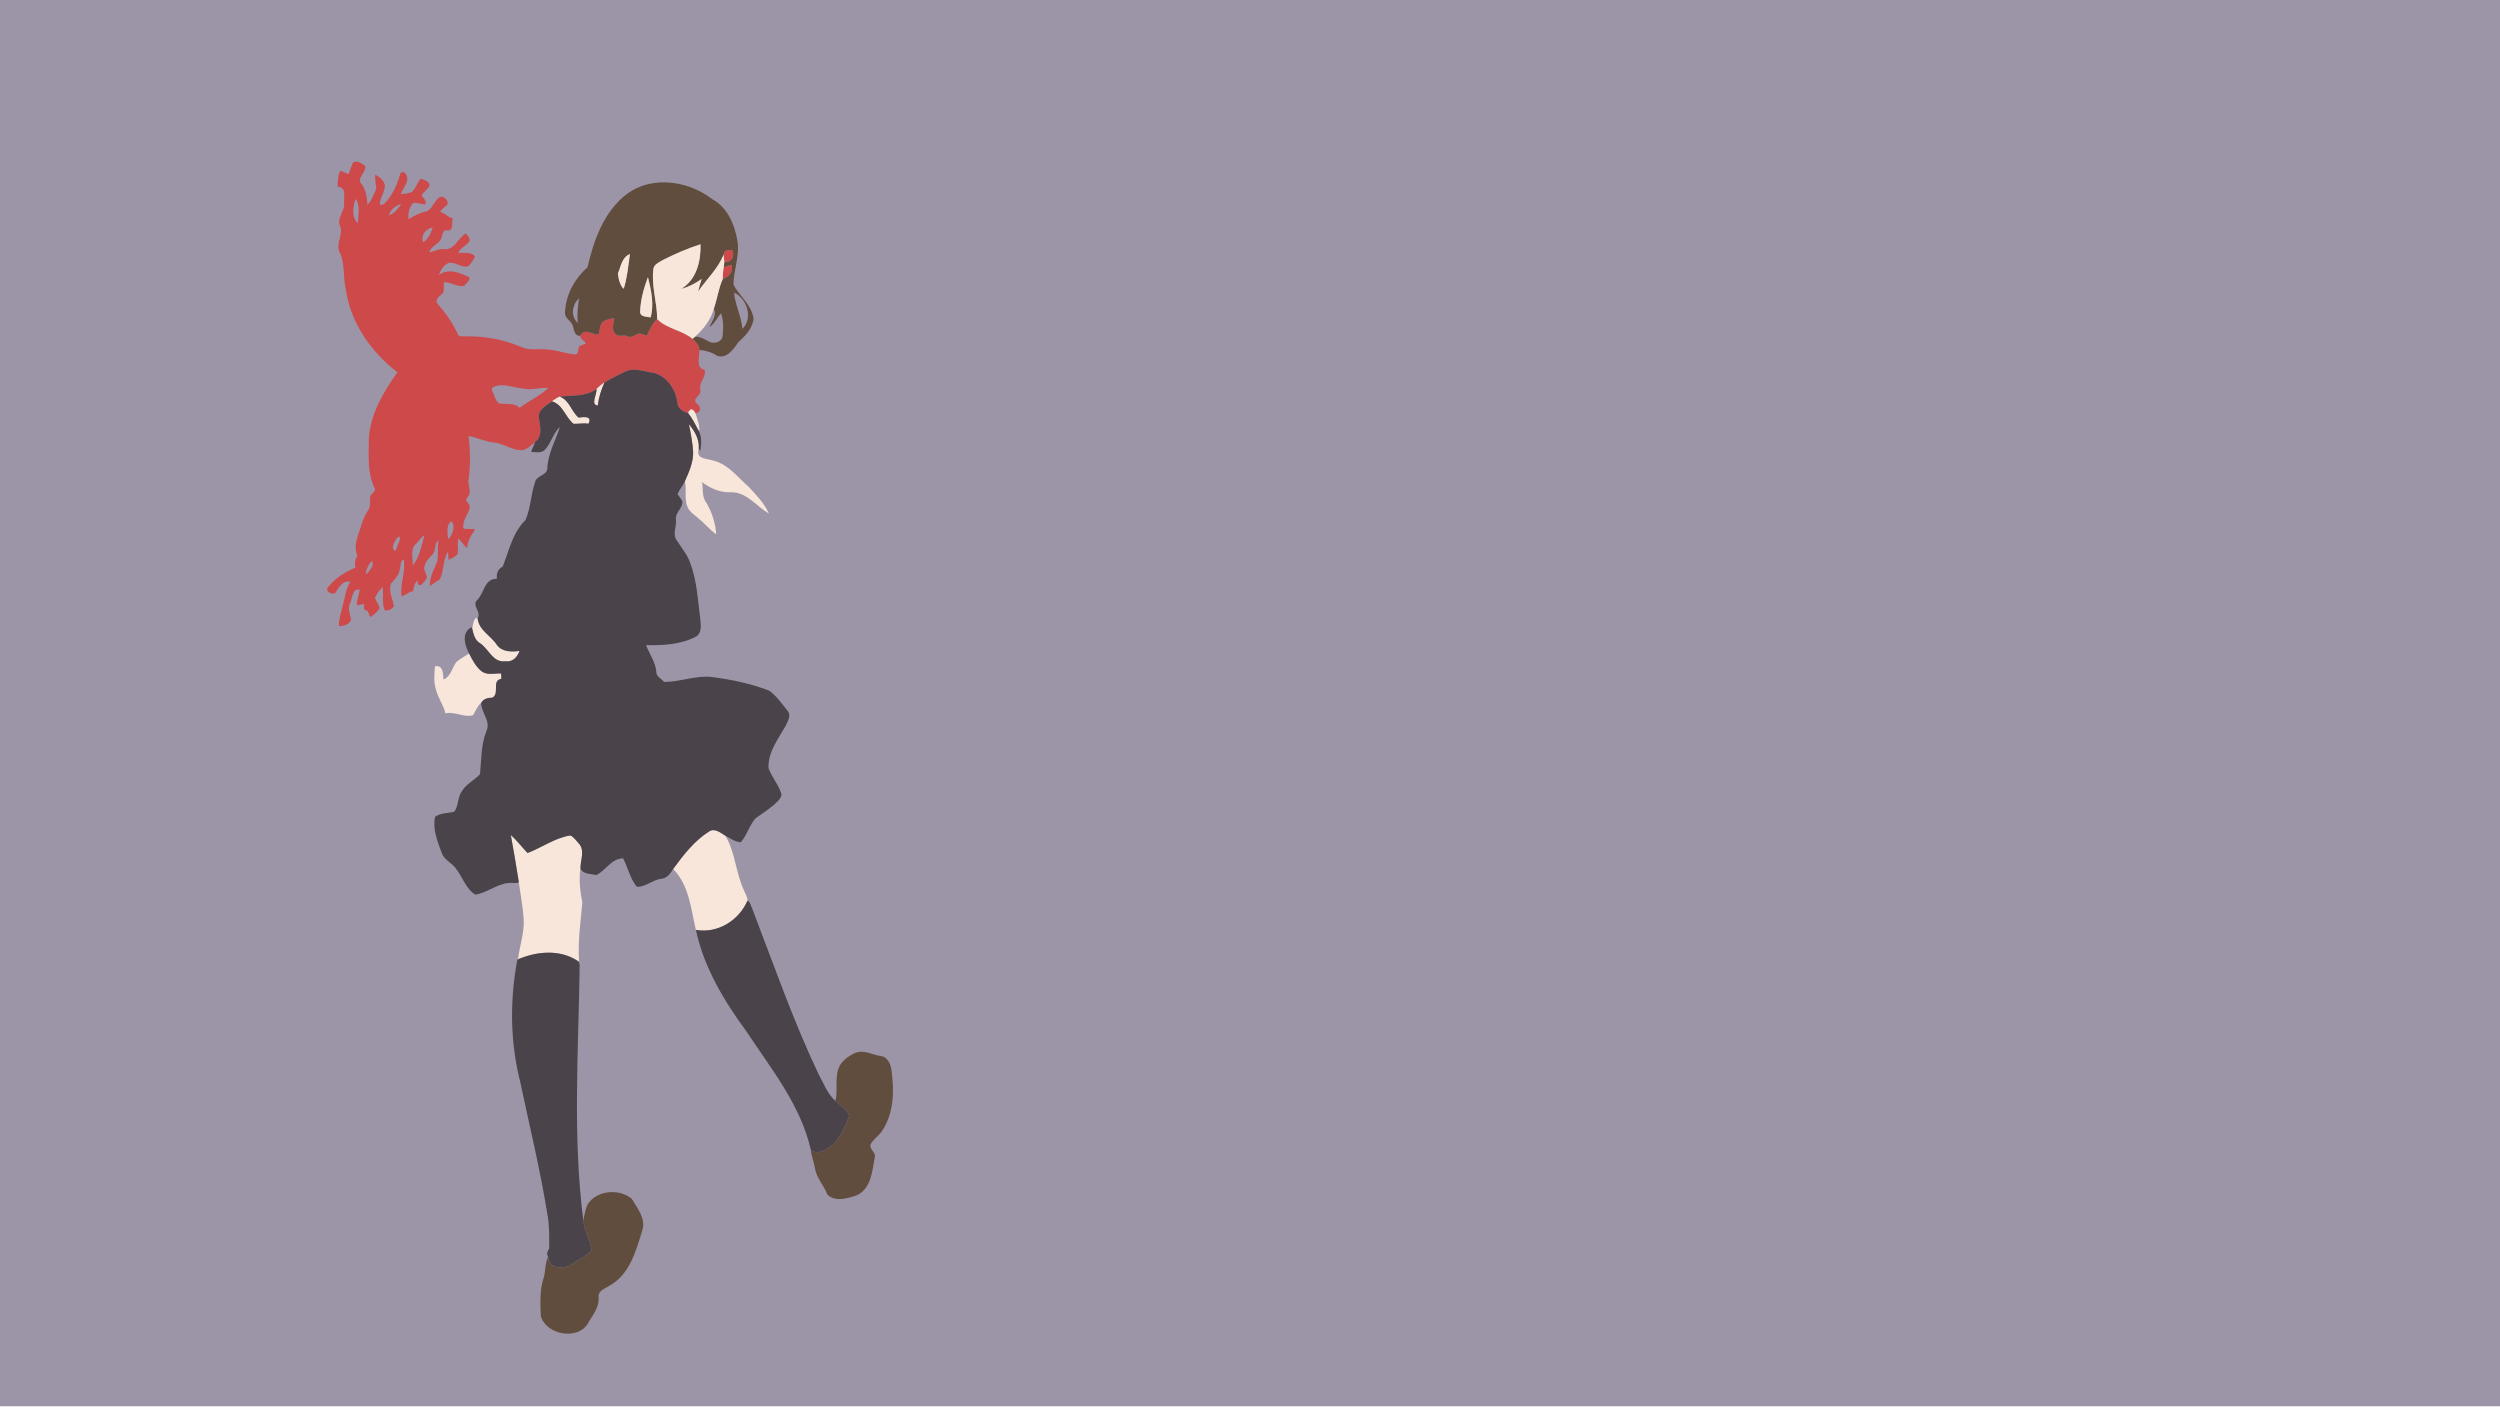
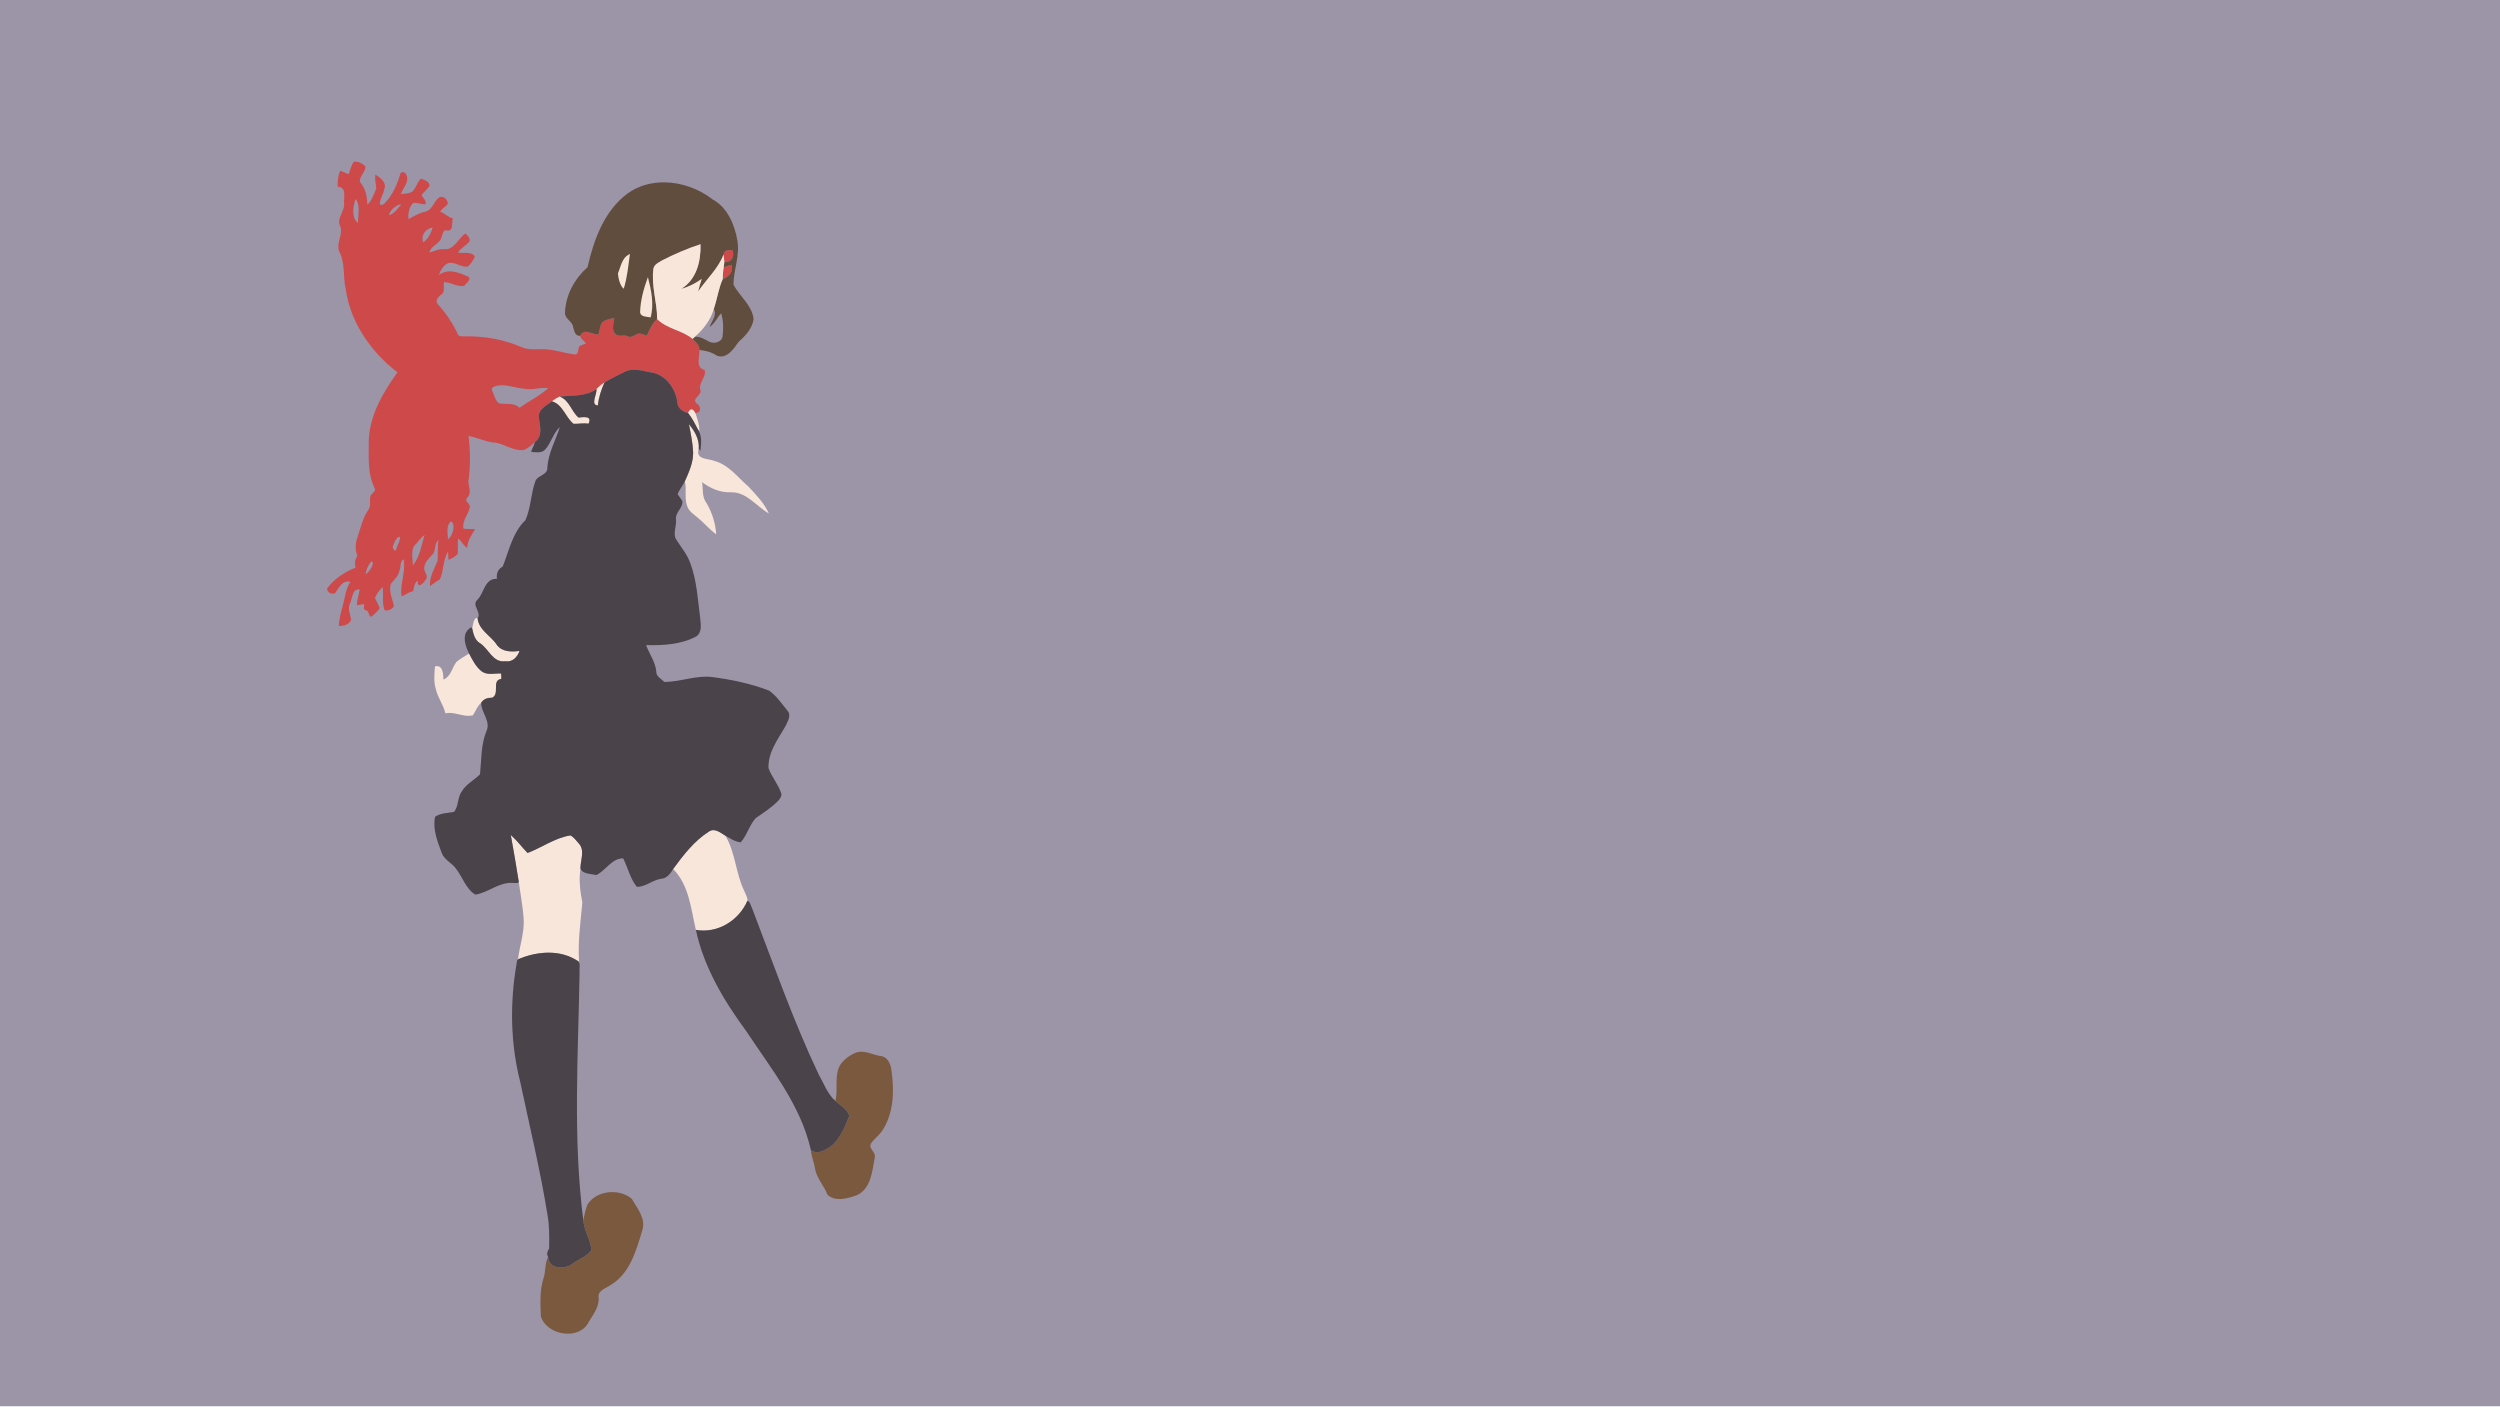
<svg xmlns="http://www.w3.org/2000/svg" height="1080" width="1920">
  <path id="background" d="m0 0h1920v1080h-1920z" fill="#9c95a8" />
  <g id="transform" transform="translate(0,0) scale(1.00)">
    <path id="color1" d="m273.408 124.139c-.617 0-1.245.07-1.878.271-1.91 2.829-2.52 6.26-3.8 9.38-2.19-.84-4.24-2.02-6.5-2.631-1.65 3.76-2.01 8.202-1.9 12.282 7.13.34 4.58 7.619 4.94 12.589.65 5.82-5 10.57-3.59 16.42 3.75 6.59-2.61 13.38-.28 20.391 4.9 9.12 2.85 19.879 5.21 29.689 3.68 25.49 19.56 48.031 39.649 63.411-10.829 15.089-20.849 32.039-22.009 51.029.08 12.57-1.38 25.88 4.291 37.56 1.829 2.53-1.851 4.08-2.931 6.02-1.151 3.6.68 7.92-1.82 11.16-4.269 6.209-5.791 13.72-8.231 20.74-1.64 4.68-2.019 9.82-.09 14.43-1.86 2.81-2.291 5.77-1.36 9.02-8.531 3.51-16.529 8.57-21.969 16.22.109 2.99 3.729 4.6 6.269 3.4 2.8-4.05 5.6-10.29 11.69-8.69-3.65 5.47-4.099 12.15-5.859 18.32-1.3 5.15-2.951 10.31-3 15.67 3.56.1 8.219-1.199 9.389-4.93-.59-4.28-2.94-8.629-.689-12.849 1.829-3.651 1.529-11.201 7.279-10.261-.41 4.08-2.319 7.901-2.079 12.061 1.869-.271 3.709-.791 5.609-.8.03 1.74-1.1 4.178 1.37 4.669 2.6.56 1.599 4.18 3.839 5.07 2.46-1.96 4.96-4.05 6.7-6.7-.929-2.83-2.739-5.28-3.679-8.11 1.55-2.94 3.37-5.85 5.89-8.07.87 5.91-.73 12.161 1.58 17.841 2.69.44 5.72-.762 7.07-3.182-.99-5.689-4.26-11.439-2.3-17.309 2.62-3.13 5.93-5.99 6.65-10.25 1.16-2.73.1-6.901 3.089-8.441 1.971 9.62-2.999 18.802-1.589 28.382 3.16-.771 5.451-3.54 8.871-3.8.7-2.951.869-6.26 3.489-8.251-.15 7.54 5.44 1.19 7-2.06.49-3.07-2.87-5.66-1.78-8.789.78-3.711 3.52-6.42 6.08-9 3.05-3.051 1.19-8.651 4.79-11.231-.96 5.329-.259 10.76-.83 16.11-2.52 6.14-6.3 12.24-5.76 19.16 2.51-1.78 4.989-3.62 7.629-5.21 3.1-6.7 2.221-15.111 6.261-21.211.16 2.071.161 4.161.321 6.241 2.6-.99 5.12-2.361 7.049-4.39.511-3.931-.26-7.92.351-11.86 2.84 1.85 3.989 5.47 7.029 7.12.15-5.71 3.22-9.77 6.06-14.39-2.99-.19-6 0-8.98-.37-1.18-5.931 3.48-10.6 4.791-16 1.049-3.291-5.031-5.14-1.682-7.99 3.18-3.44.981-8.021.611-12.01 1.75-11.62 1.55-23.52.2-35.18 6.48 1.12 12.51 4.3 19.13 5 7.97.56 14.679 6.57 22.859 5.84 3.5-1.13 6.331-3.71 8.971-6.17 6.18-4.53 3.93-12.139 3.05-18.51-.99-6.449 5.75-9.48 9.97-12.76 1.91-1.32 3.829-2.669 5.96-3.64 9.54-1.12 19.94.2 28.31-5.849 1.84-1.88 3.88-3.571 6.13-4.951 4.91-3.12 10.251-5.47 15.391-8.17 6.109-3.13 13.119-1.09 19.429.239 11.52 1.02 19.871 12.241 21.12 23.171.211 4.46 4.249 7.29 8.269 8.19 1.56-4 3.721-3.45 5.561 0 4.79-.17 4.53-5.259 1.07-7.29-4.409-4.049 4.56-6.27 2.71-10.89-1.21-5.39 5.04-10.01 3.32-14.959-7.2-1.671-3.68-9.98-3.97-15.28.19-3.77-2.89-6.141-5.27-8.541-8.05-6.739-19.58-7.56-27.2-15.19-3.85 3.41-5.861 8.14-7.87 12.74-1.951-.52-3.8-1.39-5.79-1.72-3.18.49-5.961 4.02-9.261 2.1-2.929-1.55-6.849 1.16-9.139-1.809-3.34-3.251-1.12-8.131-.89-12.1-3.22.54-6.67 1.189-9.26 3.3-1.87 2.72-1.76 6.269-2.88 9.3-5.069.36-10.69-5.421-14.01 1.029.24 2.76 3.26 3.62 4.39 5.871-1.7.76-3.5 1.289-5.14 2.149-1.05 2.16-.18 6.96-3.82 6.24-6.72-.87-13.22-3.07-19.98-3.73-6.81-.92-14.02 1.08-20.489-1.87-13.98-6.06-29.321-8.669-44.511-8.24-1.67-.08-3.92.13-4.5-1.87-3.87-8.33-9.04-15.979-15.23-22.75-2.91-3.54 1.379-6.51 3.859-8.57 1.24-2.52.351-5.67.811-8.42 5.35-.19 10.191 3.97 15.52 2.8 1.391-1.89 5.05-4.27 3.74-6.69-7.23-3.409-16.02-7.08-23.21-1.6 1.44-3.86 3.78-8.13 7.98-9.42 5.07-.58 9.47 3.99 14.541 2.78 2.249-2.14 3.959-4.809 5.179-7.639-2.83-4-8.78-2.271-13-2.931 2.15-3.57 6.18-5.32 8.76-8.5 1.08-2.4-1.44-4.539-2.81-6.239-5.91 3.58-8.74 13.009-16.67 12.08-3.98-.401-7.51 1.629-11.259 2.529 1.249-5.31 8.119-6.439 9.379-11.689.91-2 .76-5.801 3.9-5.281 5.57 1.16 3.72-5.78 4.75-9.23-3.75-.67-5.98-4.08-9.69-4.96 1.16-2.609 3.99-3.729 5.71-5.879.62-3.2-3.17-6.761-6.32-5.411-4.37 3.04-5.26 9.87-10.97 11.15-4.62 1.05-8.71 3.38-12.77 5.72-.46-4.34.37-9.02 3.45-12.3 3.22-.88 6.39 1.2 9.679.83.6-2.85-1.709-4.75-3.118-6.87 1.649-2.67 4.469-4.38 6.059-7.08.5-3.52-4.03-4.78-6.641-5.67-2.8 2.88-3.719 7.381-6.809 10.181-2.64 1.25-5.66 1.389-8.52 1.729 1.61-4.88 7.11-9.729 4.09-15.1-.74-2.229-4.44-2.61-4.69.11-2.33 8.15-5.98 16-11.93 22.15-.98.93-2.161 1.2-3.541.84-.229-4.269 2.711-7.88 3.411-12.01 1.96-4.97-3.131-8.82-6.911-10.98-.549 3.62.491 7.18.761 10.77-1.98 4.24-3.43 9.14-6.9 12.41-.12-6.33-1.41-12.819-5.74-17.69-.58-4.189 4.6-7.67 4.2-11.99-2.015-1.65-4.498-3.444-7.172-3.49zm-.378 28.741c4.05 4.27 1.769 12.59 1.929 18.44-5.28-4.12-3.789-12.9-1.929-18.44zm35.08 3.979c-2.5 3.34-5.33 7.241-9.43 8.511.87-3.74 4.19-6.67 7.63-8.1.449-.1 1.349-.3 1.8-.411zm24.19 17.811c-1.2 4.31-3.459 8.931-7.259 11.471-1.791-4.851.829-9.011 5.309-10.9.49-.14 1.46-.431 1.95-.571zm228.139 17.344c-2.292-.03-4.496.681-4.698 3.456.14 1.91.339 3.811.539 5.72 5.59.791 7.89-4.11 6.41-8.94-.712-.13-1.487-.224-2.251-.236zm1.451 11.406c-2.069.39-4.06 1.09-6.031 1.81-.6 3.01-.779 6.09-.809 9.15 4.65-1.81 8.34-5.56 6.84-10.96zm-177.168 92.457c5.936-.167 11.748 2.241 17.698 2.582 6.24 1.571 12.43-1.329 18.66-.379-6.56 6-14.85 9.93-22.1 15.061-4.37-4.2-10.4-2.341-15.71-3.371-3.13-2.18-3.65-6.64-5.35-9.9-1.16-2.59 2.49-3.27 4.25-3.75.854-.142 1.704-.219 2.552-.243zm-38.372 104.573c3.78 1.8 1.55 11.12-2.27 13.64-.17-4.489-1.73-10.34 2.27-13.64zm-20.32 10.42c-2.33 8-3.6 16.709-8.971 23.389.12-5.5-2.278-12.539 2.531-16.659 1.971-1.98 3.47-4.419 5.68-6.159zm-19.78 1.31c2.57.24-.95 6.42-1.8 8.97-.42 4-3.691-.1-2.491-2.07.86-2.54 1.981-5.35 4.291-6.9zm-21.009 18.879c3.229 1.111-1.471 8.101-4.411 10.071.26-3.71 2.051-7.271 4.411-10.071z" fill="#ce4949" />
-     <path id="color2" d="m510.472 140.041c-10.189-.135-20.274 2.537-28.722 8.718-17.88 13.371-25.731 35.601-30.54 56.471-9.971 8.89-16.78 21.26-17.3 34.76-.331 4.931 5.57 6.53 6.24 11.04.8 2.87 1.43 7.29 5.43 6.87 3.32-6.45 8.941-.67 14.01-1.03 1.12-3.03 1.01-6.58 2.88-9.3 2.59-2.11 6.04-2.76 9.26-3.3-.23 3.97-2.45 8.85.89 12.1 2.29 2.97 6.21.26 9.139 1.81 3.3 1.92 6.081-1.61 9.261-2.1 1.99.33 3.839 1.2 5.79 1.72 2.009-4.6 4.02-9.33 7.87-12.741.08-12.869-4.78-25.978-2.78-39.069.87-3.209 4.34-4.56 6.92-6.16 9.4-4.76 19.13-9.02 29.16-12.24.42 12.891-3.01 27.16-14.8 34.269 5.7-1.48 10.93-4.229 15.73-7.609-1.02 3.21-2.05 6.42-2.78 9.7 6.44-9.55 15.38-17.52 19.611-28.48.269-3.7 4.1-3.74 6.949-3.22 1.48 4.83-.82 9.731-6.41 8.94-.13 1.351-.261 2.69-.421 4.04 1.971-.72 3.962-1.42 6.031-1.81 1.5 5.4-2.19 9.15-6.84 10.96-3.26 7.21-4.22 15.24-6.83 22.72 2.66 5.01-1.65 9.579-3.33 14.11 3.94-2.66 5.78-7.18 8.92-10.569 1.8 5.569 1.89 11.609 1.16 17.379-.4 4.79-6.63 6.339-10.35 4.39-3.39-1.78-6.74-3.95-10.74-3.88l-2 1.72c2.38 2.4 5.46 4.771 5.27 8.54 4.89.4 9.53 1.69 13.62 4.48 7.7 2.58 12.78-5.54 16.58-10.85 5.28-4.52 10.43-10.301 11.43-17.41-1.31-10.62-10.63-17.389-15.47-26.32 0-11.34 5.08-22.43 2.99-33.89-2.04-12.37-7.73-25.65-19.27-31.82-10.187-7.954-23.458-12.766-36.558-12.939zm-26.682 54.989c-1.269 8.94-2.03 18.09-4.77 26.74-2.76-2.2-4.12-7.83-4.47-11.75 2.23-5.17 3.02-11.98 8.68-14.67zm13.81 17.811c2.55 9.869 4.87 20.829 2.08 30.929-2.79-.68-7.43-.16-8.09-3.76.24-9.331 2.77-18.469 6.01-27.169zm66.21 11.9c9.869 4.509 14.809 19.749 6.349 27.769-.72-9.58-5.68-18.22-6.349-27.769zm-119.12 4.3c-.74 6.289-1.79 12.579-.87 18.929-5.71-4.9-4.54-13.5.45-18.45zm216.36 578.687c-1.235.08-2.477.248-3.73.696-4.8 2.016-9.35 5.232-12.21 9.656-4.62 8.52-1.251 18.456-3.551 27.432 3.751 3.488 9.231 6.384 10.731 11.448-3.069 7.736-6.411 15.968-12.38 21.984-4.74 3.48-11.47 8.664-17.18 4.232.34 4.752 2.39 9.184 3.12 13.88 1.13 7.744 6.98 13.368 9.64 20.496 6.04 5.648 15.511 2.896 22.451.424 11.06-4.96 11.909-18.528 13.869-28.904 1.26-4.28-5.191-6.704-2.8-10.984 2.329-3.584 6.08-5.976 8.44-9.56 8.91-13.296 9.43-30.256 7.32-45.616-.49-4.816-2.4-10.744-7.8-11.808-5.354-.568-10.569-3.552-15.92-3.376zm-191.378 107.8c-7.312.136-14.583 3.32-18.482 9.52-1.689 3.872-2.349 8.12-3.2 12.248.64 7.944 5.45 14.792 6.24 22.664-3.34 5.08-9.91 7.032-14.66 10.68-5.95 4.608-18.329 4.008-18.629-5.368-2.671 5.208-1.721 11.336-3.641 16.816-2.91 9.336-2.301 19.182-1.941 28.792 4.431 14.77 29.651 18.97 36.831 4.32 3.571-5.87 8.35-11.94 7.51-19.24-.37-4.928 5.35-6.4 8.62-8.68 15.22-8.544 20.24-26.632 24.9-42.232 3.1-9.152-3.75-16.92-7.979-24.304-4.17-3.584-9.882-5.32-15.569-5.216z" fill="#614d3d" />
-     <path id="color3" d="m537.98 187.59c-10.03 3.22-19.76 7.48-29.16 12.24-2.58 1.6-6.05 2.951-6.92 6.16-2 13.091 2.86 26.2 2.78 39.069 7.62 7.631 19.15 8.451 27.2 15.191l2-1.72c6.44-5.85 12.06-12.88 14.34-21.43 2.61-7.48 3.57-15.51 6.83-22.72.03-3.06.209-6.14.809-9.15.16-1.35.291-2.689.421-4.04-.2-1.909-.399-3.81-.539-5.72-4.231 10.96-13.171 18.93-19.611 28.48.73-3.28 1.76-6.49 2.78-9.7-4.8 3.38-10.03 6.129-15.73 7.609 11.79-7.109 15.22-21.378 14.8-34.269zm-54.19 7.44l-.56.32c-5.66 2.69-6.45 9.5-8.68 14.67.35 3.92 1.71 9.55 4.47 11.75 2.74-8.65 3.501-17.8 4.77-26.74zm13.81 17.811c-3.24 8.7-5.77 17.838-6.01 27.169.66 3.6 5.3 3.08 8.09 3.76 2.79-10.1.47-21.06-2.08-30.929zm-33.35 80.949c-2.25 1.38-4.29 3.071-6.13 4.951.43 4.02-4.88 12.249.98 12.689.72-6.15 2.6-12.02 5.15-17.64zm-34.44 10.8c-2.131.971-4.05 2.32-5.96 3.64 8.4 2.33 10.329 12.27 16.66 17.29 3.82.05 7.66-.69 11.51-.15 3.04-6.16-3.75-5.09-7.679-4.69-5.62-4.66-6.982-13.439-14.531-16.09zm101.324 9.835c-.964-.06-1.895.795-2.675 2.795 3.131 3.87 5.331 8.35 7.641 12.739l1.15.691c-.2-4.64-1.67-9.1-3.23-13.44-.92-1.72-1.921-2.717-2.886-2.785zm-2.075 11.325c1.451 7.14 2.911 14.309 3.271 21.609.15 7.88-3.25 15.161-6.33 22.221 1.46 6.36-.55 13.09 1.81 19.279 1.329 3.78 4.8 6.071 7.77 8.5 5.07 4.04 9.25 9.242 14.461 13.031-.48-8.36-3.161-16.73-7.371-23.96-3.7-4.56-2.62-10.73-3.46-16.15 6.269 4.77 13.79 8.08 21.82 7.8 12.29-.55 19.771 10.799 29.46 16.279-3.449-7.829-9.68-14.189-15.44-20.418-8.28-7.111-15.149-16.771-26.109-19.882-5.131-2.04-15.021-.959-12.311-9.309.7-7.13-3.08-13.76-7.571-19zm-163.184 148.891c-2.036 0-3.058 6.415-3.155 8.489.91 3.91 1.93 8.34 5.58 10.64 7 4.22 9.98 15.32 19.75 14.1 5.53.84 9.3-3.14 10.95-7.98-6.04.88-13.26.87-17.32-4.51-4.58-7.2-13.69-11.081-14.87-20.321-.333-.291-.644-.42-.935-.418zm-5.605 27.249c-3.31 2.111-6.81 4.011-9.82 6.551-3.3 4.449-4.16 11.1-9.85 13.449-.18-4.109-.39-11.72-6.58-10.09-.36 5.69-1.1 11.59.63 17.141 1.38 6.74 5.93 12.209 7.4 18.918 7.34-1.629 13.949 3.361 21.209 1.461 2.071-3.22 3.281-7.02 6.291-9.6 1.88-2.97 4.99-3.94 8.35-3.84 6.3-2.86-.64-13.45 7.1-14.48.14-1.41.02-2.821-.17-4.19-4.88-.191-10.329 1.5-14.689-1.451-4.6-3.509-7.261-8.838-9.871-13.869zm187.556 135.663c-1.092 0-2.187.301-3.267 1.027-11.38 7.19-19.739 18.101-27.589 28.81 12.31 12.451 13.65 30.64 17.46 46.78 16.71 2.94 33.05-7.18 39.62-22.429.15-2.651-1.509-4.982-2.409-7.382-6.651-13.58-6.72-29.419-14.551-42.539-2.737-1.65-5.988-4.279-9.264-4.267zm-155.546 3.688c2.19 11.52 4 23.12 5.92 34.7 1.34 9.7 3.17 19.338 3.95 29.118.79 10.731-2.989 21.001-4.309 31.511l1.269-.329c14.28-5.811 31.4-7.031 44.731 1.859l.889.29c-1.07-15.22 1.18-30.27 2.511-45.37-1.751-8.58-2.72-17.35-1.451-26.1-.06-6.35 3.72-14.07-1.4-19.27-1.889-2.21-3.69-4.689-6.32-6.06-11.85 1.871-21.98 9.36-32.9 13.5-4.4-4.509-8.13-9.669-12.89-13.849z" fill="#f7e6d9" />
-     <path id="color4" d="m486.81 283.97c-2.46.03-4.878.476-7.169 1.65-5.14 2.7-10.481 5.05-15.391 8.17-2.55 5.62-4.43 11.49-5.15 17.64-5.86-.44-.55-8.669-.98-12.689-8.37 6.049-18.77 4.729-28.31 5.849 7.549 2.651 8.911 11.43 14.531 16.09 3.929-.4 10.719-1.47 7.679 4.69-3.85-.54-7.69.2-11.51.15-6.331-5.02-8.26-14.96-16.66-17.29-4.22 3.28-10.96 6.311-9.97 12.76.88 6.371 3.13 13.98-3.05 18.51-.62 2.65-2.2 4.93-2.94 7.52 3.511.3 7.86 1.2 10.63-1.6 4.8-5.14 6.24-12.72 11.46-17.49-3.22 10.34-9.06 20.13-9.6 31.27.18 6.04-8.05 5.61-9.43 10.959-3.33 9.511-3.229 20.12-7.46 29.351-9.86 9.5-12.529 23.39-17.4 35.59-3.7 1.99-4.95 5.27-4.47 9.4-9.64-.23-9.6 10.79-14.99 16.13-4.75 4.38 3.389 9.149.18 14.429 1.18 9.24 10.29 13.121 14.87 20.321 4.06 5.38 11.28 5.39 17.32 4.51-1.65 4.84-5.42 8.82-10.95 7.98-9.77 1.22-12.75-9.88-19.75-14.1-3.65-2.3-4.67-6.73-5.58-10.64-.16-.37-.46-1.1-.62-1.471-7.99 4.16-5.2 13.891-1.83 20.231 2.61 5.031 5.271 10.36 9.871 13.869 4.36 2.951 9.809 1.26 14.689 1.451.19 1.369.31 2.78.17 4.19-7.74 1.03-.8 11.62-7.1 14.48-3.36-.1-6.47.87-8.35 3.84-.12 7.62 7.68 14.25 3.991 21.85-4.251 10.49-3.751 22.01-4.891 33.06-4.41 4.57-10.57 7.42-13.93 13.029-3.48 4.68-2.4 11.402-6 15.882-4.9.92-10.31.759-14.57 3.739-2.02 9.36 1.74 18.83 5 27.51 1.81 5.511 7.67 7.72 10.92 12.16 5.19 6.51 7.58 15.61 14.98 20.13 10-1.5 18.391-9.901 28.94-8.97 1.86-.18 5.36 1 4.21-2.169-1.92-11.58-3.73-23.18-5.92-34.7 4.76 4.18 8.49 9.34 12.89 13.849 10.92-4.14 21.05-11.629 32.9-13.5 2.63 1.371 4.431 3.85 6.32 6.06 5.12 5.2 1.34 12.92 1.4 19.27 1.26 4.39 8.231 4.181 12.251 5.121 7.18-3.5 11.82-12.94 20.549-12.8 3.7 7.169 5.3 15.549 10.53 21.849 6.64.191 12.13-5.389 18.8-6.2 4.4-.369 6.97-4.04 9.05-7.5 7.85-10.709 16.209-21.62 27.589-28.81 4.32-2.9 8.882 1.04 12.531 3.24 3.711 2.03 7.45 4.76 11.78 5.08 4.88-5.43 6.6-13.181 11.54-18.59 6.009-4.191 12.309-8.129 17.4-13.469 1.34-1.56 2.85-3.611 2.12-5.791-2.3-6.82-7.291-12.39-9.72-19.15-.491-12.33 7.451-22.37 13.231-32.52 1.469-3.45 4.46-7.9 1.5-11.38-4.46-5.44-8.48-11.54-14.3-15.63-13.991-5.38-28.811-8.46-43.641-10.4-12.52-1.54-24.55 3.8-36.92 3.76-2.06-2.5-6.07-3.97-6.021-7.66-.569-7.55-5.318-13.72-7.869-20.62 13.071.3 26.7-.39 38.49-6.63 4.31-2.69 3.65-8.48 3.22-12.82-1.94-14.71-2.561-29.88-7.89-43.88-2.26-6.3-6.631-11.47-10.2-17.03-3.611-4.789 0-10.78-.66-16.14-.73-5.37 5.3-8.62 4.93-13.891-.97-1.989-2.51-3.619-3.68-5.479 1.33-3.6 4.02-6.51 5.6-10 3.08-7.06 6.48-14.341 6.33-22.221-.36-7.3-1.82-14.469-3.271-21.609 4.491 5.24 8.271 11.87 7.571 19 .32.38.95 1.14 1.27 1.52.68-5.46 1.36-11.451-1.8-16.311-2.31-4.389-4.51-8.869-7.641-12.739-4.02-.9-8.058-3.73-8.269-8.19-1.249-10.93-9.6-22.151-21.12-23.171-3.944-.831-8.16-1.938-12.26-1.889zm87.24 407.771c-6.57 15.249-22.91 25.369-39.62 22.429 6.16 28.76 21.48 54.34 38.711 77.789 19.02 28.817 41.849 56.793 49.589 91.217 5.71 4.432 12.44-.752 17.18-4.232 5.969-6.016 9.311-14.248 12.38-21.984-1.5-5.064-6.98-7.96-10.731-11.448-6.06-5.352-8.829-13.376-12.759-20.256-19.72-41.457-34.75-84.886-51.18-127.697-1.1-1.86-1.41-5.229-3.57-5.818zm-152.219 39.917c-7.731-.08-15.581 1.678-22.721 4.583-1.36.389-2.31 1.339-2.19 2.859-5.43 30.35-5.03 61.988 2.639 91.932 7.14 33.8 15.341 67.408 20.841 101.536 1.59 8.664 1.481 17.544 1.341 26.304-1.36 2.008-2.18 4.12-.8 6.4.3 9.376 12.679 9.976 18.629 5.368 4.75-3.648 11.32-5.6 14.66-10.68-.79-7.872-5.6-14.72-6.24-22.664-8.149-63.472-3.89-127.568-2.86-191.296-.4-2.57 1-6.06-1.289-7.9-6.665-4.445-14.279-6.362-22.01-6.442z" fill="#4b434a" />
+     <path id="color2" d="m510.472 140.041c-10.189-.135-20.274 2.537-28.722 8.718-17.88 13.371-25.731 35.601-30.54 56.471-9.971 8.89-16.78 21.26-17.3 34.76-.331 4.931 5.57 6.53 6.24 11.04.8 2.87 1.43 7.29 5.43 6.87 3.32-6.45 8.941-.67 14.01-1.03 1.12-3.03 1.01-6.58 2.88-9.3 2.59-2.11 6.04-2.76 9.26-3.3-.23 3.97-2.45 8.85.89 12.1 2.29 2.97 6.21.26 9.139 1.81 3.3 1.92 6.081-1.61 9.261-2.1 1.99.33 3.839 1.2 5.79 1.72 2.009-4.6 4.02-9.33 7.87-12.741.08-12.869-4.78-25.978-2.78-39.069.87-3.209 4.34-4.56 6.92-6.16 9.4-4.76 19.13-9.02 29.16-12.24.42 12.891-3.01 27.16-14.8 34.269 5.7-1.48 10.93-4.229 15.73-7.609-1.02 3.21-2.05 6.42-2.78 9.7 6.44-9.55 15.38-17.52 19.611-28.48.269-3.7 4.1-3.74 6.949-3.22 1.48 4.83-.82 9.731-6.41 8.94-.13 1.351-.261 2.69-.421 4.04 1.971-.72 3.962-1.42 6.031-1.81 1.5 5.4-2.19 9.15-6.84 10.96-3.26 7.21-4.22 15.24-6.83 22.72 2.66 5.01-1.65 9.579-3.33 14.11 3.94-2.66 5.78-7.18 8.92-10.569 1.8 5.569 1.89 11.609 1.16 17.379-.4 4.79-6.63 6.339-10.35 4.39-3.39-1.78-6.74-3.95-10.74-3.88l-2 1.72c2.38 2.4 5.46 4.771 5.27 8.54 4.89.4 9.53 1.69 13.62 4.48 7.7 2.58 12.78-5.54 16.58-10.85 5.28-4.52 10.43-10.301 11.43-17.41-1.31-10.62-10.63-17.389-15.47-26.32 0-11.34 5.08-22.43 2.99-33.89-2.04-12.37-7.73-25.65-19.27-31.82-10.187-7.954-23.458-12.766-36.558-12.939z" fill="#614d3d" />
+     <path id="color3" d="m661.051 807.729c-1.235.08-2.478.247-3.731.695-4.8 2.016-9.351 5.232-12.211 9.656-4.62 8.52-1.25 18.456-3.55 27.432 3.751 3.488 9.23 6.385 10.73 11.449-3.069 7.736-6.41 15.966-12.379 21.982-4.74 3.48-11.47 8.665-17.18 4.233.34 4.752 2.39 9.185 3.12 13.881 1.13 7.744 6.98 13.368 9.64 20.496 6.04 5.648 15.511 2.896 22.451.424 11.06-4.96 11.91-18.529 13.87-28.905 1.26-4.28-5.192-6.704-2.801-10.984 2.329-3.584 6.079-5.977 8.439-9.561 8.91-13.296 9.431-30.255 7.321-45.615-.49-4.816-2.399-10.744-7.799-11.808-5.354-.568-10.569-3.551-15.92-3.375zm-191.379 107.798c-7.312.136-14.584 3.322-18.483 9.522-1.689 3.872-2.348 8.12-3.199 12.248.64 7.944 5.45 14.792 6.24 22.664-3.34 5.08-9.91 7.032-14.66 10.68-5.95 4.608-18.329 4.006-18.629-5.37-2.671 5.208-1.72 11.337-3.64 16.817-2.91 9.336-2.302 19.182-1.942 28.792 4.431 14.77 29.65 18.97 36.83 4.32 3.571-5.87 8.35-11.94 7.51-19.239-.37-4.928 5.351-6.402 8.621-8.682 15.22-8.544 20.241-26.63 24.901-42.23 3.1-9.152-3.752-16.921-7.981-24.305-4.17-3.584-9.881-5.321-15.568-5.217z" fill="#7b593f" />
+     <path id="color4" d="m537.98 187.59c-10.03 3.22-19.76 7.48-29.16 12.24-2.58 1.6-6.05 2.951-6.92 6.16-2 13.091 2.86 26.2 2.78 39.069 7.62 7.631 19.151 8.451 27.201 15.191l2-1.721c6.44-5.85 12.06-12.879 14.34-21.429 2.61-7.48 3.57-15.509 6.83-22.719.03-3.06.208-6.141.808-9.151.16-1.35.29-2.69.42-4.041-.2-1.909-.399-3.808-.539-5.718-4.231 10.96-13.169 18.928-19.609 28.478.73-3.28 1.759-6.489 2.779-9.699-4.8 3.38-10.03 6.129-15.73 7.609 11.79-7.109 15.22-21.378 14.8-34.269zm-54.191 7.439l-.559.321c-5.66 2.69-6.449 9.5-8.679 14.67.35 3.92 1.709 9.55 4.469 11.75 2.74-8.65 3.5-17.801 4.769-26.741zm13.811 17.813c-3.24 8.7-5.77 17.837-6.01 27.168.66 3.6 5.3 3.08 8.09 3.76 2.79-10.1.47-21.059-2.08-30.928zm-33.35 80.947c-2.25 1.38-4.291 3.071-6.131 4.951.43 4.02-4.879 12.25.981 12.69.72-6.15 2.6-12.021 5.15-17.641zm-34.439 10.801c-2.131.971-4.051 2.32-5.961 3.64 8.4 2.33 10.329 12.27 16.66 17.29 3.82.05 7.66-.691 11.51-.151 3.04-6.16-3.749-5.089-7.678-4.689-5.62-4.66-6.982-13.439-14.531-16.09zm101.324 9.836c-.964-.06-1.896.795-2.676 2.795 3.131 3.87 5.331 8.349 7.641 12.738l1.15.691c-.2-4.64-1.67-9.099-3.23-13.439-.92-1.72-1.92-2.717-2.885-2.785zm-2.076 11.324c1.451 7.14 2.911 14.309 3.271 21.609.15 7.88-3.25 15.161-6.33 22.221 1.46 6.36-.549 13.09 1.811 19.279 1.329 3.78 4.799 6.071 7.769 8.5 5.07 4.04 9.25 9.243 14.461 13.032-.48-8.36-3.161-16.731-7.371-23.961-3.7-4.56-2.619-10.731-3.459-16.151 6.269 4.77 13.788 8.081 21.818 7.801 12.29-.55 19.772 10.799 29.461 16.279-3.449-7.829-9.679-14.189-15.439-20.418-8.28-7.111-15.15-16.771-26.11-19.882-5.131-2.04-15.02-.959-12.31-9.309.7-7.13-3.081-13.76-7.572-19zm-163.184 148.891c-2.036 0-3.057 6.416-3.154 8.49.91 3.91 1.93 8.339 5.58 10.639 7 4.22 9.98 15.319 19.75 14.099 5.53.84 9.299-3.138 10.949-7.978-6.04.88-13.26.87-17.32-4.51-4.58-7.2-13.689-11.082-14.869-20.322-.333-.291-.645-.42-.936-.418zm-5.605 27.25c-3.31 2.111-6.811 4.01-9.821 6.55-3.3 4.449-4.159 11.101-9.849 13.45-.18-4.109-.39-11.72-6.58-10.09-.36 5.69-1.1 11.589.63 17.14 1.38 6.74 5.931 12.209 7.401 18.918 7.34-1.629 13.949 3.361 21.209 1.461 2.071-3.22 3.281-7.019 6.291-9.599 1.88-2.97 4.989-3.94 8.349-3.84 6.3-2.86-.64-13.451 7.1-14.481.14-1.41.02-2.82-.17-4.189-4.88-.191-10.329 1.5-14.689-1.451-4.6-3.509-7.261-8.838-9.871-13.869zm187.556 135.662c-1.092 0-2.187.301-3.267 1.027-11.38 7.19-19.738 18.102-27.588 28.811 12.31 12.451 13.649 30.639 17.459 46.779 16.71 2.94 33.051-7.181 39.621-22.43.15-2.651-1.51-4.981-2.41-7.381-6.651-13.58-6.72-29.419-14.551-42.539-2.737-1.65-5.988-4.279-9.264-4.267zm-155.547 3.687c2.19 11.52 4 23.121 5.92 34.701 1.34 9.7 3.171 19.338 3.951 29.118.79 10.731-2.988 21.001-4.308 31.511l1.267-.33c14.28-5.811 31.402-7.03 44.733 1.86l.888.291c-1.07-15.22 1.179-30.271 2.51-45.371-1.751-8.58-2.72-17.35-1.451-26.1-.06-6.35 3.722-14.07-1.398-19.27-1.889-2.21-3.691-4.689-6.321-6.06-11.85 1.871-21.98 9.36-32.9 13.5-4.4-4.509-8.131-9.67-12.891-13.85z" fill="#f7e6d9" />
+     <path id="color5" d="m486.81 283.97c-2.46.03-4.878.476-7.169 1.65-5.14 2.7-10.481 5.05-15.391 8.17-2.55 5.62-4.43 11.49-5.15 17.64-5.86-.44-.55-8.669-.98-12.689-8.37 6.049-18.77 4.729-28.31 5.849 7.549 2.651 8.911 11.43 14.531 16.09 3.929-.4 10.719-1.47 7.679 4.69-3.85-.54-7.69.2-11.51.15-6.331-5.02-8.26-14.96-16.66-17.29-4.22 3.28-10.96 6.311-9.97 12.76.88 6.371 3.13 13.98-3.05 18.51-.62 2.65-2.2 4.93-2.94 7.52 3.511.3 7.86 1.2 10.63-1.6 4.8-5.14 6.24-12.72 11.46-17.49-3.22 10.34-9.06 20.13-9.6 31.27.18 6.04-8.05 5.61-9.43 10.959-3.33 9.511-3.229 20.12-7.46 29.351-9.86 9.5-12.529 23.39-17.4 35.59-3.7 1.99-4.95 5.27-4.47 9.4-9.64-.23-9.6 10.79-14.99 16.13-4.75 4.38 3.389 9.149.18 14.429 1.18 9.24 10.29 13.121 14.87 20.321 4.06 5.38 11.28 5.39 17.32 4.51-1.65 4.84-5.42 8.82-10.95 7.98-9.77 1.22-12.75-9.88-19.75-14.1-3.65-2.3-4.67-6.73-5.58-10.64-.16-.37-.46-1.1-.62-1.471-7.99 4.16-5.2 13.891-1.83 20.231 2.61 5.031 5.271 10.36 9.871 13.869 4.36 2.951 9.809 1.26 14.689 1.451.19 1.369.31 2.78.17 4.19-7.74 1.03-.8 11.62-7.1 14.48-3.36-.1-6.47.87-8.35 3.84-.12 7.62 7.68 14.25 3.991 21.85-4.251 10.49-3.751 22.01-4.891 33.06-4.41 4.57-10.57 7.42-13.93 13.029-3.48 4.68-2.4 11.402-6 15.882-4.9.92-10.31.759-14.57 3.739-2.02 9.36 1.74 18.83 5 27.51 1.81 5.511 7.67 7.72 10.92 12.16 5.19 6.51 7.58 15.61 14.98 20.13 10-1.5 18.391-9.901 28.94-8.97 1.86-.18 5.36 1 4.21-2.169-1.92-11.58-3.73-23.18-5.92-34.7 4.76 4.18 8.49 9.34 12.89 13.849 10.92-4.14 21.05-11.629 32.9-13.5 2.63 1.371 4.431 3.85 6.32 6.06 5.12 5.2 1.34 12.92 1.4 19.27 1.26 4.39 8.231 4.181 12.251 5.121 7.18-3.5 11.82-12.94 20.549-12.8 3.7 7.169 5.3 15.549 10.53 21.849 6.64.191 12.13-5.389 18.8-6.2 4.4-.369 6.97-4.04 9.05-7.5 7.85-10.709 16.209-21.62 27.589-28.81 4.32-2.9 8.882 1.04 12.531 3.24 3.711 2.03 7.45 4.76 11.78 5.08 4.88-5.43 6.6-13.181 11.54-18.59 6.009-4.191 12.309-8.129 17.4-13.469 1.34-1.56 2.85-3.611 2.12-5.791-2.3-6.82-7.291-12.39-9.72-19.15-.491-12.33 7.451-22.37 13.231-32.52 1.469-3.45 4.46-7.9 1.5-11.38-4.46-5.44-8.48-11.54-14.3-15.63-13.991-5.38-28.811-8.46-43.641-10.4-12.52-1.54-24.55 3.8-36.92 3.76-2.06-2.5-6.07-3.97-6.021-7.66-.569-7.55-5.318-13.72-7.869-20.62 13.071.3 26.7-.39 38.49-6.63 4.31-2.69 3.65-8.48 3.22-12.82-1.94-14.71-2.561-29.88-7.89-43.88-2.26-6.3-6.631-11.47-10.2-17.03-3.611-4.789 0-10.78-.66-16.14-.73-5.37 5.3-8.62 4.93-13.891-.97-1.989-2.51-3.619-3.68-5.479 1.33-3.6 4.02-6.51 5.6-10 3.08-7.06 6.48-14.341 6.33-22.221-.36-7.3-1.82-14.469-3.271-21.609 4.491 5.24 8.271 11.87 7.571 19 .32.38.95 1.14 1.27 1.52.68-5.46 1.36-11.451-1.8-16.311-2.31-4.389-4.51-8.869-7.641-12.739-4.02-.9-8.058-3.73-8.269-8.19-1.249-10.93-9.6-22.151-21.12-23.171-3.944-.831-8.16-1.938-12.26-1.889zm87.24 407.771c-6.57 15.249-22.91 25.369-39.62 22.429 6.16 28.76 21.48 54.34 38.711 77.789 19.02 28.817 41.849 56.793 49.589 91.217 5.71 4.432 12.44-.752 17.18-4.232 5.969-6.016 9.311-14.248 12.38-21.984-1.5-5.064-6.98-7.96-10.731-11.448-6.06-5.352-8.829-13.376-12.759-20.256-19.72-41.457-34.75-84.886-51.18-127.697-1.1-1.86-1.41-5.229-3.57-5.818zm-152.219 39.917c-7.731-.08-15.581 1.678-22.721 4.583-1.36.389-2.31 1.339-2.19 2.859-5.43 30.35-5.03 61.988 2.639 91.932 7.14 33.8 15.341 67.408 20.841 101.536 1.59 8.664 1.481 17.544 1.341 26.304-1.36 2.008-2.18 4.12-.8 6.4.3 9.376 12.679 9.976 18.629 5.368 4.75-3.648 11.32-5.6 14.66-10.68-.79-7.872-5.6-14.72-6.24-22.664-8.149-63.472-3.89-127.568-2.86-191.296-.4-2.57 1-6.06-1.289-7.9-6.665-4.445-14.279-6.362-22.01-6.442z" fill="#4b434a" />
  </g>
</svg>
